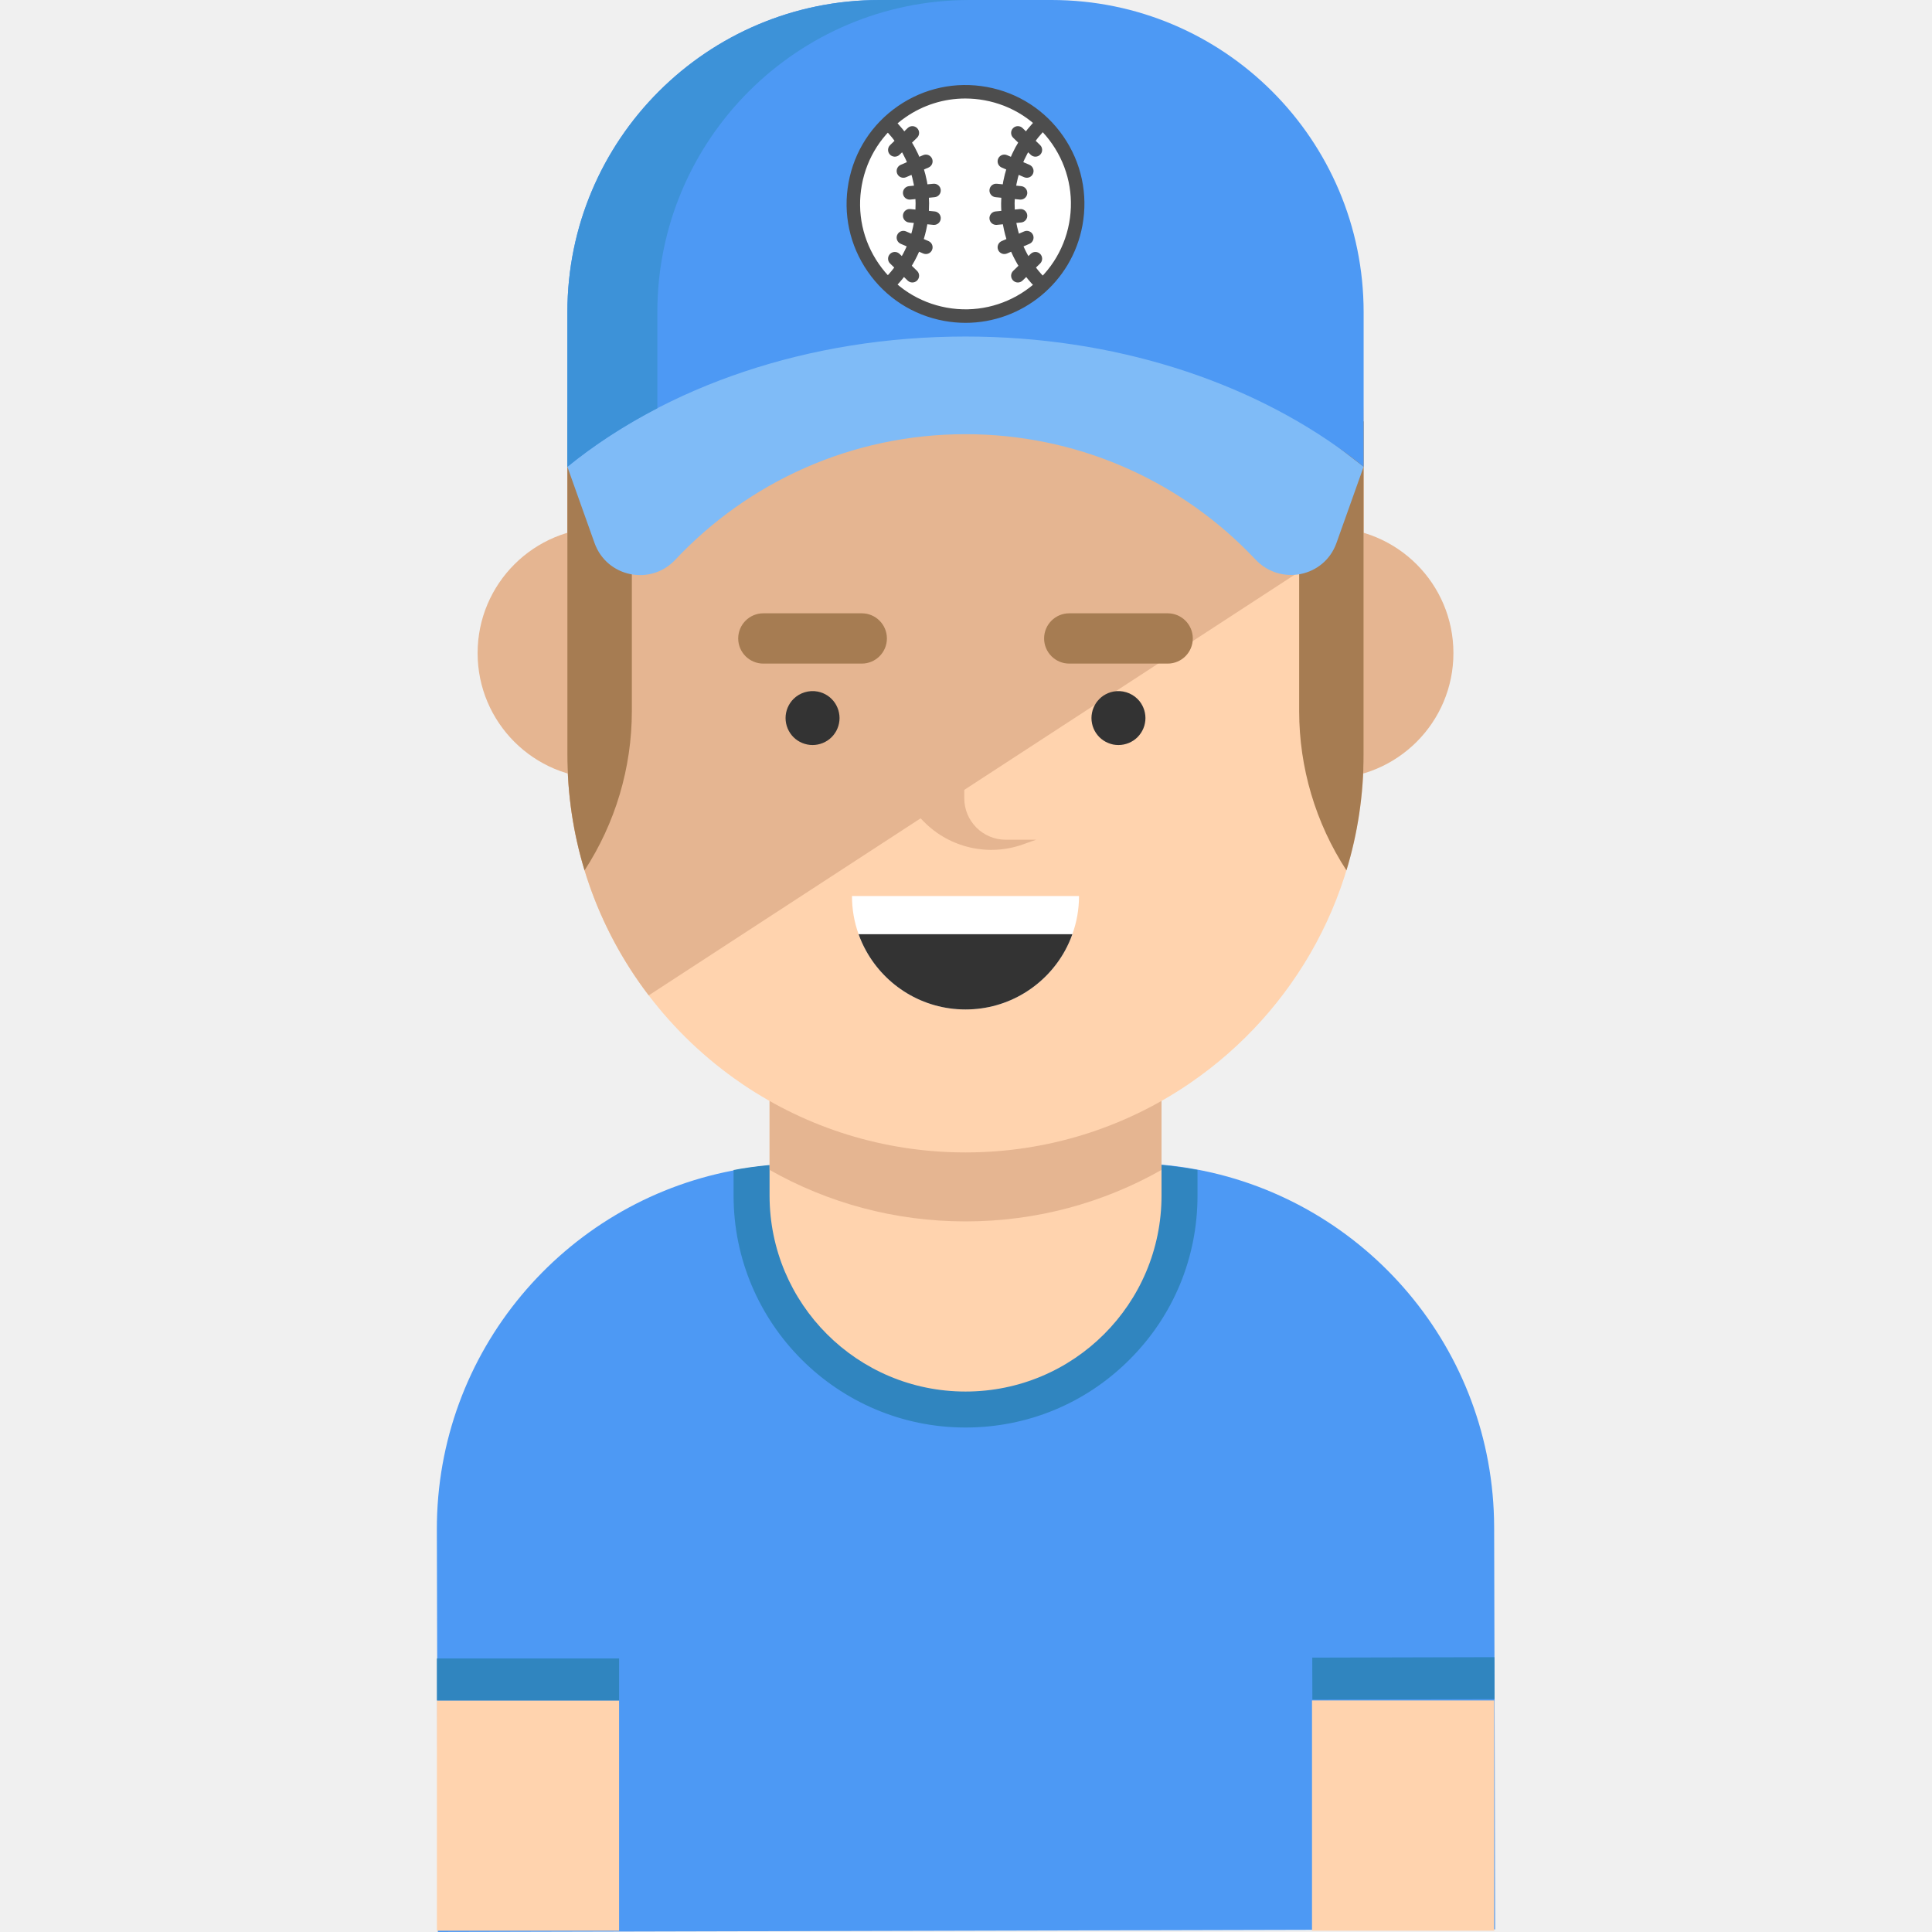
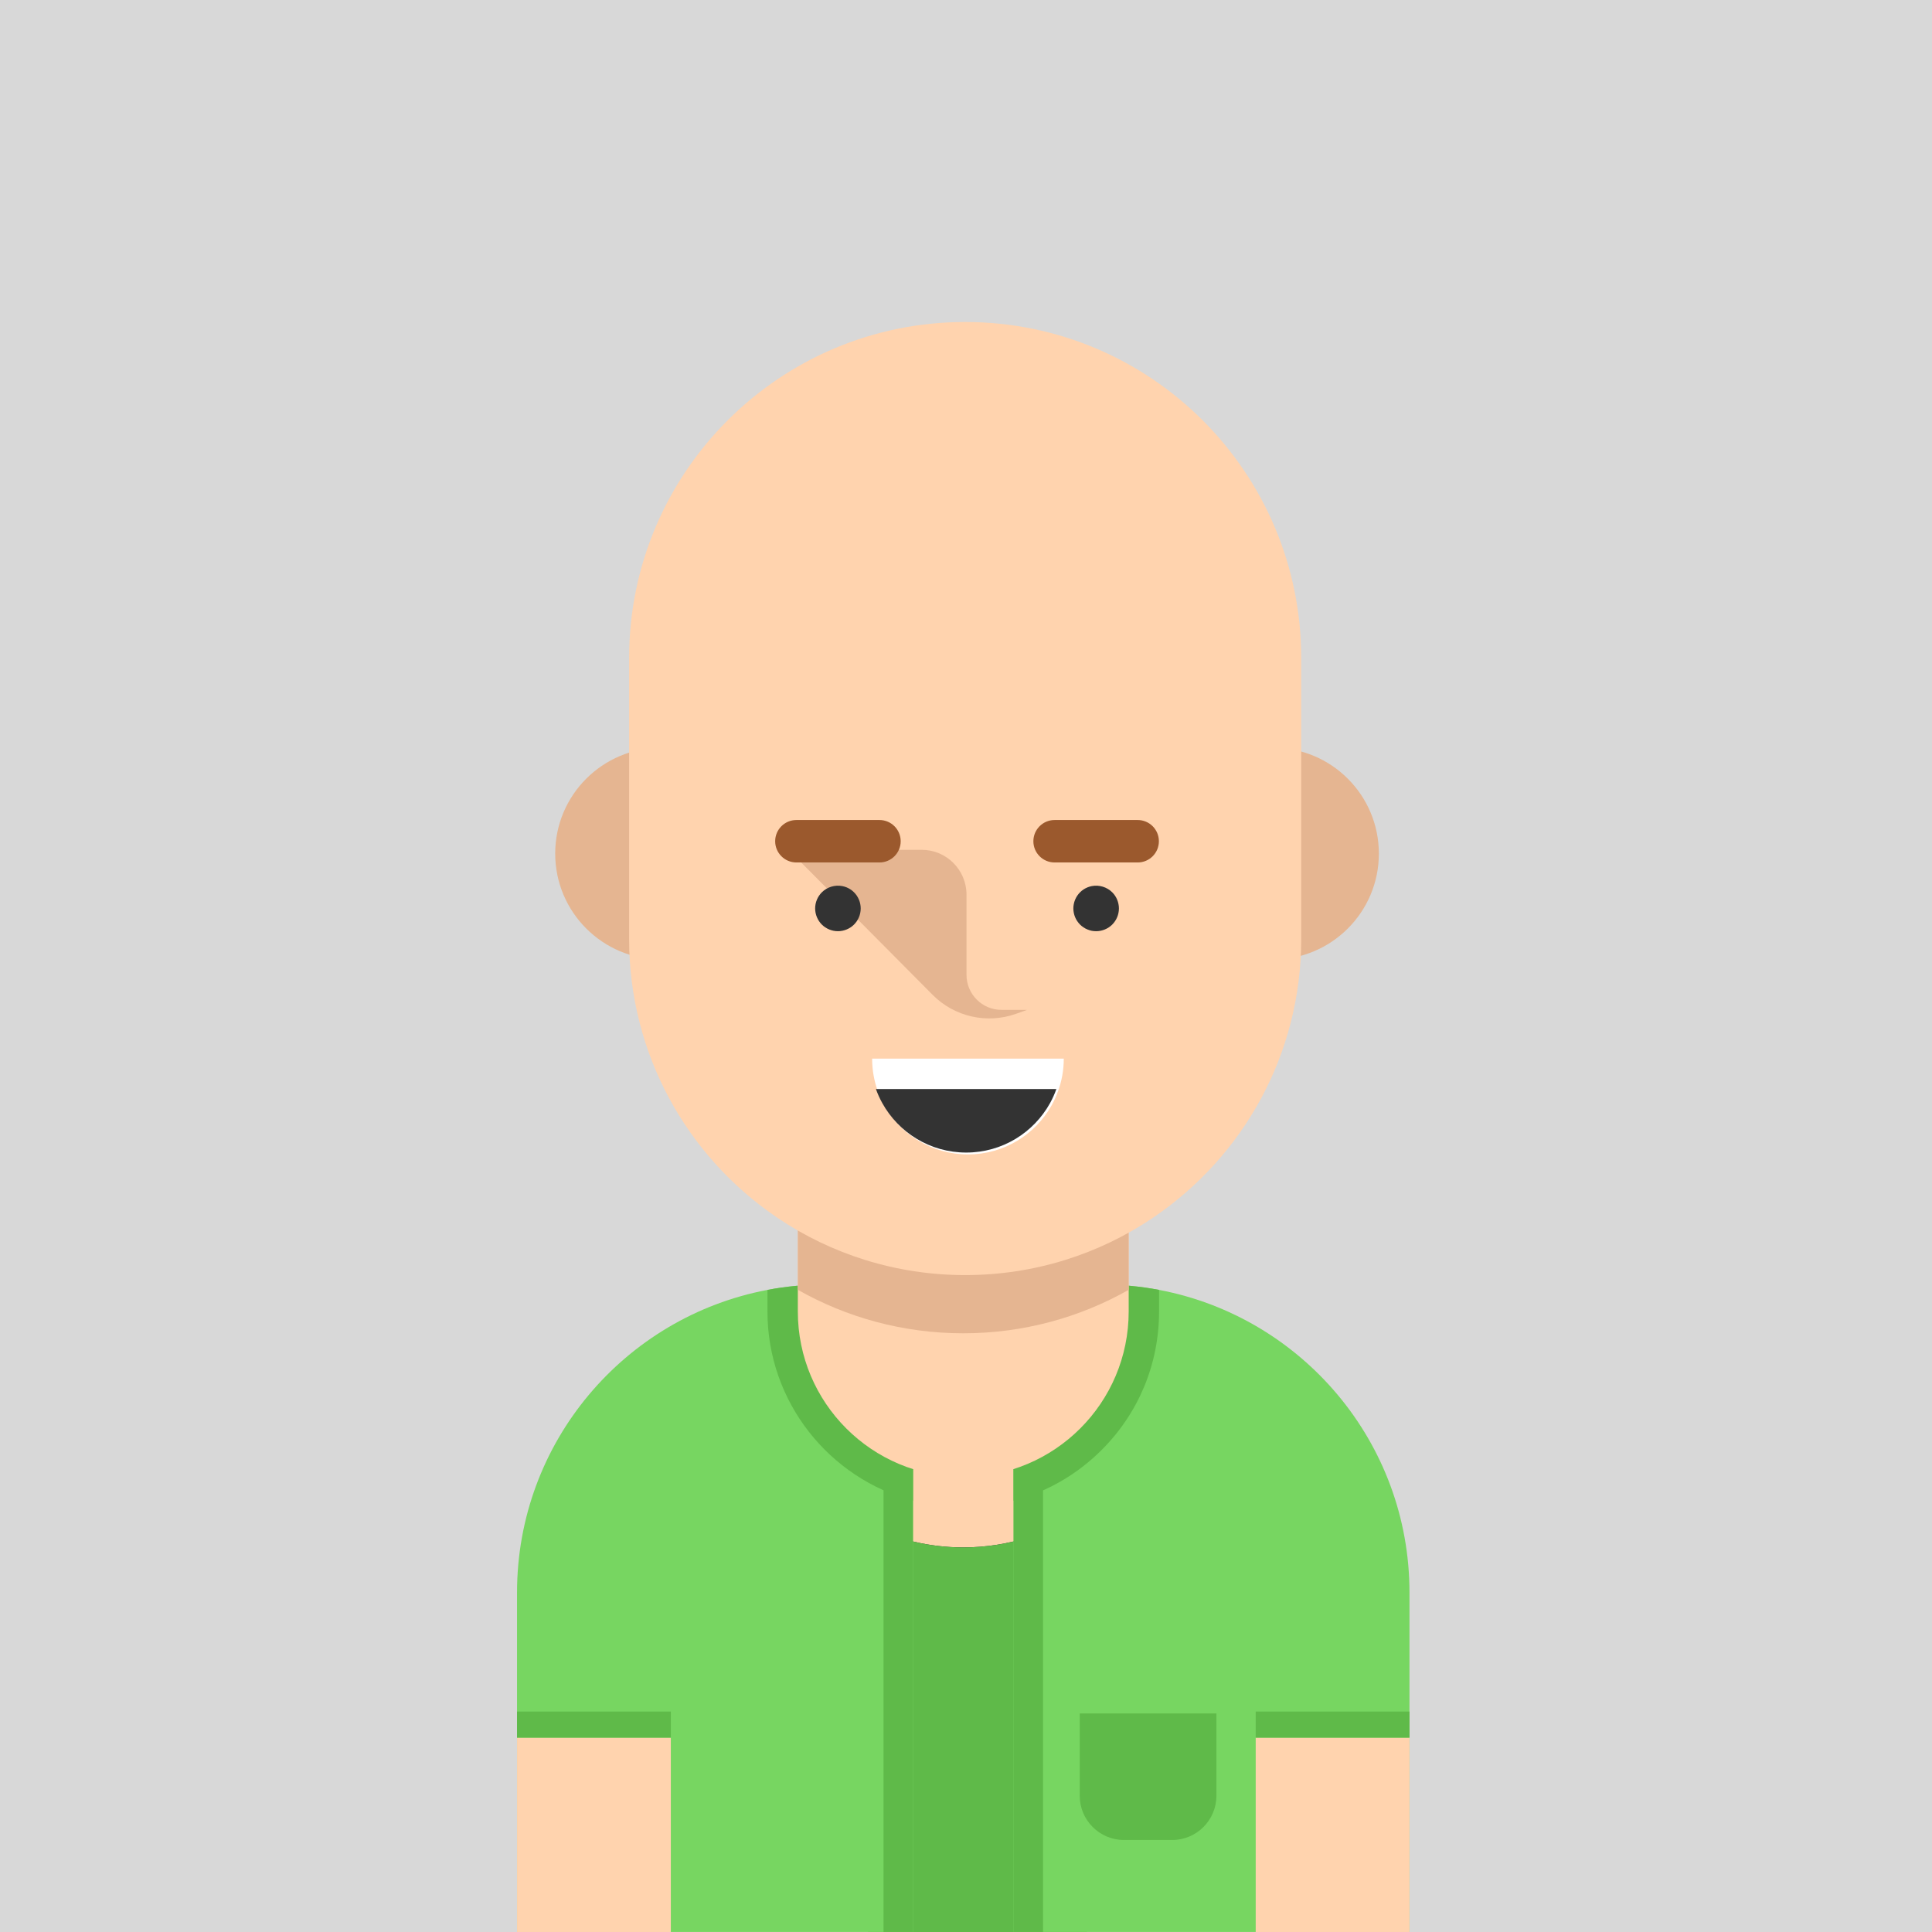
- <svg xmlns="http://www.w3.org/2000/svg" version="1.1" id="Layer_1" x="0px" y="0px" viewBox="0 0 429.47 429.47" style="enable-background:new 0 0 429.47 429.47;" xml:space="preserve">
-   <g>
-     <path style="fill:#4D99F4;" d="M332.138,339.494l0.223,89.39L97.332,429.47l-0.223-89.39c-0.099-39.62,28.219-72.671,65.751-79.864   c4.908-0.942,9.986-1.445,15.166-1.458l72.79-0.181c5.18-0.013,10.261,0.464,15.173,1.382   C303.557,266.965,332.039,299.874,332.138,339.494z" />
-     <rect x="97.119" y="378" style="fill:#FFD3AE;" width="40.5" height="51.18" />
-     <rect x="291.649" y="378" style="fill:#FFD3AE;" width="40.5" height="51.18" />
-     <path style="fill:#3085BF;" d="M266.199,260.087v5.68c0,13.79-5.36,26.73-15.11,36.46c-9.73,9.74-22.68,15.1-36.46,15.1   c-28.43,0-51.56-23.13-51.56-51.56v-5.68c4.91-0.93,9.99-1.42,15.17-1.42h72.79C256.209,258.667,261.289,259.157,266.199,260.087z" />
-     <path style="fill:#FFD3AE;" d="M258.199,236v29.77c0,12.02-4.87,22.92-12.76,30.8c-7.88,7.88-18.78,12.76-30.81,12.76   c-24.06,0-43.56-19.5-43.56-43.56V236H258.199z" />
-     <g>
-       <g>
-         <circle style="fill:#E5B591;" cx="134.06" cy="145.18" r="27.89" />
-         <circle style="fill:#E5B591;" cx="295.195" cy="145.18" r="27.89" />
+ <svg xmlns="http://www.w3.org/2000/svg" width="240px" height="240px" viewBox="0 0 240 240" version="1.1">
+   <defs />
+   <g id="Page-1" stroke="none" stroke-width="1" fill="none" fill-rule="evenodd">
+     <g id="Group-2">
+       <rect id="Rectangle" fill="#D8D8D8" x="0" y="0" width="240" height="240" />
+       <rect id="Rectangle-path" fill="#FFD3AE" fill-rule="nonzero" x="109.166" y="178.098" width="20.637" height="15.094" />
+       <path d="M134.992,187.362 L134.992,239.999 L107.869,239.999 L107.869,189.475 C111.421,191.234 115.425,192.225 119.657,192.225 C125.369,192.225 130.661,190.423 134.992,187.362 Z" id="Shape" fill="#333333" fill-rule="nonzero" />
+       <path d="M134.992,187.362 L134.992,239.999 L107.869,239.999 L107.869,189.475 C111.421,191.234 115.425,192.225 119.657,192.225 C125.369,192.225 130.661,190.423 134.992,187.362 Z" id="Shape" fill="#5FBA49" fill-rule="nonzero" />
+       <path d="M113.412,159.566 L113.412,239.995 L64.228,239.995 L64.228,197.83 C64.228,179.142 77.624,163.585 95.336,160.236 C97.652,159.797 100.049,159.566 102.492,159.566 L113.412,159.566 L113.412,159.566 Z" id="Shape" fill="#77D661" fill-rule="nonzero" />
+       <path d="M175.091,197.83 L175.091,239.995 L125.912,239.995 L125.912,159.566 L136.827,159.566 C139.27,159.566 141.667,159.797 143.983,160.236 C161.695,163.585 175.091,179.142 175.091,197.83 Z" id="Shape" fill="#77D661" fill-rule="nonzero" />
+       <rect id="Rectangle-path" fill="#FFD3AE" fill-rule="nonzero" x="64.228" y="215.857" width="19.104" height="24.142" />
+       <rect id="Rectangle-path" fill="#FFD3AE" fill-rule="nonzero" x="155.988" y="215.857" width="19.104" height="24.142" />
+       <path d="M102.492,159.566 L113.412,159.566 L113.412,186.42 C103.016,183.66 95.336,174.165 95.336,162.915 L95.336,160.236 C97.652,159.797 100.049,159.566 102.492,159.566 Z" id="Shape" fill="#5FBA49" fill-rule="nonzero" />
+       <path d="M143.983,160.236 L143.983,162.915 C143.983,169.42 141.454,175.524 136.855,180.113 C133.78,183.193 130.016,185.344 125.912,186.429 L125.912,159.566 L136.827,159.566 C139.27,159.566 141.667,159.797 143.983,160.236 Z" id="Shape" fill="#5FBA49" fill-rule="nonzero" />
+       <path d="M140.209,148.875 L140.209,162.918 C140.209,168.588 137.912,173.729 134.191,177.446 C130.474,181.163 125.332,183.465 119.658,183.465 C108.308,183.465 99.11,174.267 99.11,162.918 L99.11,148.875 L140.209,148.875 Z" id="Shape" fill="#FFD3AE" fill-rule="nonzero" />
+       <path d="M140.209,148.875 L140.209,160.225 C134.143,163.663 127.129,165.625 119.658,165.625 C112.186,165.625 105.176,163.663 99.11,160.225 L99.11,148.875 L140.209,148.875 L140.209,148.875 Z" id="Shape" fill="#E5B591" fill-rule="nonzero" />
+       <rect id="Rectangle-path" fill="#5FBA49" fill-rule="nonzero" x="109.756" y="182.496" width="3.656" height="57.5" />
+       <rect id="Rectangle-path" fill="#5FBA49" fill-rule="nonzero" x="125.912" y="182.496" width="3.656" height="57.5" />
+       <rect id="Rectangle-path" fill="#5FBA49" fill-rule="nonzero" x="64.228" y="212.613" width="19.105" height="3.243" />
+       <rect id="Rectangle-path" fill="#5FBA49" fill-rule="nonzero" x="155.986" y="212.613" width="19.105" height="3.243" />
+       <path d="M145.605,228.572 L139.63,228.572 C136.591,228.572 134.127,226.108 134.127,223.069 L134.127,212.849 L151.108,212.849 L151.108,223.069 C151.108,226.108 148.644,228.572 145.605,228.572 Z" id="Shape" fill="#5FBA49" fill-rule="nonzero" />
+       <g id="Group" transform="translate(68.71698, 92.83019)" fill-rule="nonzero" fill="#E5B591">
+         <circle id="Oval" cx="13.408" cy="13.208" r="13.156" />
+         <circle id="Oval" cx="89.415" cy="13.208" r="13.156" />
      </g>
-     </g>
-     <path style="fill:#E5B591;" d="M258.199,236v24.06c-12.86,7.29-27.73,11.45-43.57,11.45s-30.7-4.16-43.56-11.45V236H258.199z" />
-     <path style="fill:#FFD3AE;" d="M303.125,93.677v74c0,30.35-15.28,57.13-38.56,73.07c-0.19,0.14-0.39,0.27-0.58,0.4   c-14.1,9.49-31.08,15.03-49.36,15.03s-35.26-5.54-49.36-15.03c-0.19-0.13-0.39-0.26-0.58-0.4c-7.83-5.36-14.75-11.95-20.48-19.48   c-6.29-8.24-11.17-17.63-14.26-27.79c-2.49-8.16-3.82-16.83-3.82-25.8v-74c0-5.55,0.51-10.98,1.49-16.24   c7.63-41.12,43.68-72.26,87.01-72.26c24.44,0,46.57,9.91,62.58,25.92C293.215,47.117,303.125,69.247,303.125,93.677z" />
-     <path style="fill:#E5B591;" d="M291.125,78.667l-3.38,49.12l-143.54,93.48c-11.35-14.87-18.08-33.45-18.08-53.59v-74   c0-5.55,0.51-10.98,1.49-16.24L291.125,78.667z" />
-     <g>
-       <path style="fill:#E5B591;" d="M167.497,144.513h35.044c6.522,0,11.81,5.287,11.81,11.81v21.123c0,5.092,4.128,9.22,9.22,9.22    h6.748l-2.943,1.044c-7.666,2.72-16.214,0.773-21.946-4.999L167.497,144.513z" />
-     </g>
-     <g>
-       <path style="fill:#333333;" d="M180.625,165.616c-1.58,0-3.13-0.64-4.24-1.75c-1.12-1.12-1.76-2.67-1.76-4.25s0.64-3.12,1.76-4.24    c1.39-1.39,3.46-2.03,5.41-1.64c0.39,0.08,0.76,0.19,1.13,0.34c0.36,0.15,0.71,0.34,1.03,0.55c0.33,0.22,0.64,0.47,0.91,0.75    c0.28,0.28,0.53,0.58,0.75,0.91s0.4,0.68,0.55,1.04c0.15,0.36,0.27,0.74,0.34,1.12c0.08,0.39,0.12,0.78,0.12,1.17    s-0.04,0.79-0.12,1.18c-0.07,0.38-0.19,0.76-0.34,1.12s-0.33,0.71-0.55,1.03c-0.22,0.33-0.47,0.64-0.75,0.92    C183.755,164.977,182.205,165.616,180.625,165.616z" />
-       <path style="fill:#333333;" d="M248.625,165.616c-0.39,0-0.79-0.04-1.17-0.11c-0.38-0.08-0.76-0.2-1.12-0.35    c-0.37-0.15-0.71-0.33-1.04-0.55c-0.33-0.22-0.64-0.47-0.91-0.74c-0.28-0.28-0.53-0.59-0.75-0.92c-0.22-0.32-0.4-0.67-0.55-1.03    c-0.15-0.36-0.27-0.74-0.34-1.12c-0.08-0.39-0.12-0.79-0.12-1.18s0.04-0.78,0.12-1.17c0.07-0.38,0.19-0.76,0.34-1.12    s0.33-0.71,0.55-1.04c0.22-0.33,0.47-0.63,0.75-0.91c0.27-0.28,0.58-0.53,0.91-0.75c0.33-0.21,0.67-0.4,1.04-0.55    c0.36-0.15,0.74-0.26,1.12-0.34c1.95-0.39,4.02,0.25,5.41,1.64c0.28,0.28,0.53,0.58,0.75,0.91s0.4,0.68,0.55,1.04    c0.15,0.36,0.27,0.74,0.34,1.12c0.08,0.39,0.12,0.78,0.12,1.17s-0.04,0.79-0.12,1.18c-0.07,0.38-0.19,0.76-0.34,1.12    s-0.33,0.71-0.55,1.03c-0.22,0.33-0.47,0.64-0.75,0.92C251.755,164.977,250.205,165.616,248.625,165.616z" />
-       <path style="fill:#A67C52;" d="M191.563,147.513h-21.875c-3.087,0-5.59-2.503-5.59-5.59l0,0c0-3.087,2.503-5.59,5.59-5.59h21.875    c3.087,0,5.59,2.503,5.59,5.59l0,0C197.153,145.011,194.65,147.513,191.563,147.513z" />
-       <path style="fill:#A67C52;" d="M259.563,147.513h-21.875c-3.087,0-5.59-2.503-5.59-5.59l0,0c0-3.087,2.503-5.59,5.59-5.59h21.875    c3.087,0,5.59,2.503,5.59,5.59l0,0C265.153,145.011,262.65,147.513,259.563,147.513z" />
-     </g>
-     <path style="fill:#FFFFFF;" d="M239.859,199.177c0,2.98-0.52,5.83-1.48,8.49c-0.45,1.28-1.01,2.51-1.65,3.68   c-4.3,7.78-12.58,13.05-22.1,13.05c-9.53,0-17.81-5.27-22.11-13.05c-0.65-1.17-1.21-2.4-1.66-3.68c-0.96-2.66-1.47-5.51-1.47-8.49   H239.859z" />
-     <path style="fill:#333333;" d="M238.379,207.667c-0.45,1.28-1.01,2.51-1.65,3.68c-4.3,7.78-12.58,13.05-22.1,13.05   c-9.53,0-17.81-5.27-22.11-13.05c-0.65-1.17-1.21-2.4-1.66-3.68H238.379z" />
-     <path style="fill:#A67C52;" d="M140.455,90.747v67.33c0,12.569-3.651,24.868-10.51,35.4l0,0c-2.49-8.16-3.82-16.83-3.82-25.8v-74   L140.455,90.747z" />
-     <path style="fill:#A67C52;" d="M288.795,90.747v67.33c0,12.569,3.651,24.868,10.51,35.4l0,0c2.49-8.16,3.82-16.83,3.82-25.8v-74   L288.795,90.747z" />
-     <path style="fill:#7FBBF7;" d="M202.455,26l-76.33,77.767l6.038,16.943c2.697,7.569,12.437,9.591,17.938,3.733   c16.142-17.191,39.079-27.927,64.524-27.927c24.44,0,46.57,9.91,62.58,25.92c0.637,0.637,1.264,1.284,1.882,1.94   c5.533,5.879,15.291,3.931,18-3.674l6.037-16.946L202.455,26z" />
-     <path style="fill:#4D99F4;" d="M126.125,69.395v34.372c21.88-17.8,53.43-28.96,88.5-28.96c33.04,0,62.95,9.91,84.59,25.92   c1.34,0.99,2.64,2,3.91,3.03V69.395C303.125,31.069,272.056,0,233.73,0h-38.21C157.194,0,126.125,31.069,126.125,69.395z" />
-     <g>
-       <path style="fill:#3D92D8;" d="M146.125,69.395C146.125,31.069,177.194,0,215.52,0h-20c-38.326,0-69.395,31.069-69.395,69.395    v34.372c5.984-4.868,12.695-9.235,20-13.017V69.395z" />
-     </g>
-     <circle style="fill:#FFFFFF;" cx="214.625" cy="45.333" r="24.813" />
-     <rect x="97.119" y="368.667" style="fill:#3085BF;" width="40.5" height="9.333" />
-     <rect x="291.717" y="368.426" transform="matrix(1 -0.0025 0.0025 1 -0.9318 0.7811)" style="fill:#3085BF;" width="40.5" height="9.333" />
-     <g>
-       <path style="fill:#4D4D4D;" d="M214.637,71.766c-1.574,0-3.168-0.141-4.771-0.435c-6.944-1.271-12.978-5.171-16.989-10.98    c-4.012-5.809-5.521-12.833-4.25-19.777s5.17-12.978,10.979-16.989s12.832-5.52,19.777-4.25    c6.943,1.271,12.978,5.171,16.989,10.98s5.521,12.833,4.249,19.777C238.292,62.826,227.145,71.766,214.637,71.766z     M214.575,21.897c-4.71,0-9.305,1.423-13.264,4.156c-5.149,3.556-8.606,8.905-9.733,15.061s0.21,12.382,3.767,17.532    c3.556,5.15,8.905,8.607,15.061,9.733c12.708,2.327,24.939-6.12,27.265-18.827c1.127-6.156-0.211-12.382-3.767-17.532    c-3.557-5.15-8.905-8.606-15.062-9.733C217.42,22.026,215.993,21.897,214.575,21.897z" />
-       <path style="fill:#4D4D4D;" d="M198.397,64.402l-2.074-2.167c3.568-3.417,5.928-7.802,6.822-12.683    c1.42-7.757-1.131-15.653-6.823-21.123l2.079-2.163c6.419,6.169,9.296,15.077,7.695,23.827    C205.087,55.598,202.425,60.547,198.397,64.402z" />
-       <path style="fill:#4D4D4D;" d="M198.911,34.826c-0.391,0-0.782-0.152-1.076-0.455c-0.577-0.594-0.563-1.544,0.031-2.121l3.9-3.785    c0.594-0.576,1.544-0.563,2.121,0.032s0.563,1.544-0.031,2.121l-3.9,3.785C199.664,34.685,199.287,34.826,198.911,34.826z" />
-       <path style="fill:#4D4D4D;" d="M200.82,39.515c-0.581,0-1.134-0.34-1.378-0.907c-0.328-0.761,0.023-1.643,0.784-1.971l4.992-2.151    c0.764-0.328,1.645,0.024,1.971,0.784c0.328,0.761-0.023,1.643-0.784,1.971l-4.992,2.151    C201.219,39.475,201.018,39.515,200.82,39.515z" />
-       <path style="fill:#4D4D4D;" d="M202.215,44.371c-0.762,0-1.415-0.579-1.491-1.353c-0.081-0.824,0.521-1.559,1.346-1.64    l5.409-0.531c0.823-0.08,1.558,0.521,1.639,1.346c0.081,0.824-0.521,1.559-1.346,1.64l-5.409,0.531    C202.313,44.369,202.264,44.371,202.215,44.371z" />
-       <path style="fill:#4D4D4D;" d="M202.811,62.793c-0.376,0-0.753-0.141-1.045-0.424l-3.9-3.785    c-0.594-0.577-0.608-1.527-0.031-2.121c0.576-0.594,1.527-0.608,2.121-0.032l3.9,3.785c0.594,0.577,0.608,1.527,0.031,2.121    C203.593,62.64,203.202,62.793,202.811,62.793z" />
-       <path style="fill:#4D4D4D;" d="M205.81,56.47c-0.198,0-0.399-0.04-0.593-0.123l-4.992-2.151c-0.761-0.328-1.112-1.21-0.784-1.971    s1.21-1.112,1.971-0.784l4.992,2.151c0.761,0.328,1.112,1.21,0.784,1.971C206.944,56.13,206.391,56.47,205.81,56.47z" />
-       <path style="fill:#4D4D4D;" d="M207.627,49.993c-0.049,0-0.099-0.002-0.148-0.007l-5.409-0.531    c-0.825-0.081-1.427-0.815-1.346-1.64c0.081-0.825,0.818-1.429,1.639-1.346L207.772,47c0.825,0.081,1.427,0.815,1.346,1.64    C209.042,49.414,208.39,49.993,207.627,49.993z" />
-       <path style="fill:#4D4D4D;" d="M230.676,64.402c-4.027-3.855-6.689-8.803-7.699-14.309c-1.602-8.751,1.275-17.658,7.695-23.827    l2.078,2.163c-5.691,5.47-8.242,13.366-6.822,21.124c0.896,4.881,3.254,9.267,6.822,12.683L230.676,64.402z" />
-       <path style="fill:#4D4D4D;" d="M230.163,34.826c-0.377,0-0.753-0.141-1.045-0.424l-3.899-3.785    c-0.595-0.577-0.608-1.527-0.031-2.121s1.526-0.608,2.121-0.031l3.899,3.785c0.595,0.577,0.608,1.527,0.031,2.121    C230.945,34.674,230.554,34.826,230.163,34.826z" />
-       <path style="fill:#4D4D4D;" d="M228.252,39.515c-0.198,0-0.399-0.04-0.593-0.123l-4.991-2.15c-0.761-0.328-1.111-1.21-0.784-1.971    c0.328-0.761,1.21-1.111,1.972-0.784l4.991,2.151c0.761,0.328,1.111,1.21,0.784,1.971    C229.386,39.175,228.834,39.515,228.252,39.515z" />
-       <path style="fill:#4D4D4D;" d="M226.859,44.371c-0.049,0-0.099-0.002-0.148-0.007l-5.409-0.531    c-0.824-0.081-1.428-0.815-1.347-1.64c0.081-0.824,0.811-1.428,1.64-1.346l5.409,0.531c0.824,0.081,1.428,0.815,1.347,1.64    C228.274,43.792,227.622,44.371,226.859,44.371z" />
-       <path style="fill:#4D4D4D;" d="M226.263,62.793c-0.392,0-0.782-0.152-1.076-0.455c-0.577-0.594-0.563-1.544,0.031-2.121    l3.899-3.785c0.596-0.577,1.545-0.563,2.121,0.031c0.577,0.594,0.563,1.544-0.031,2.121l-3.899,3.785    C227.016,62.652,226.64,62.793,226.263,62.793z" />
-       <path style="fill:#4D4D4D;" d="M223.263,56.47c-0.581,0-1.134-0.34-1.379-0.907c-0.327-0.761,0.023-1.643,0.784-1.971l4.991-2.15    c0.759-0.328,1.643,0.023,1.972,0.784c0.327,0.761-0.023,1.643-0.784,1.971l-4.991,2.151    C223.663,56.43,223.461,56.47,223.263,56.47z" />
-       <path style="fill:#4D4D4D;" d="M221.446,49.993c-0.763,0-1.415-0.579-1.491-1.353c-0.081-0.824,0.522-1.559,1.347-1.64    l5.409-0.531c0.821-0.081,1.559,0.522,1.64,1.346s-0.522,1.559-1.347,1.64l-5.409,0.531    C221.544,49.991,221.495,49.993,221.446,49.993z" />
+       <path d="M143.179,151.307 C136.528,155.783 128.519,158.396 119.896,158.396 C111.274,158.396 103.264,155.783 96.613,151.307 C96.524,151.245 96.429,151.184 96.34,151.118 C85.358,143.599 78.151,130.967 78.151,116.651 L78.151,106.038 L78.151,81.745 C78.151,58.69 96.841,40 119.896,40 L119.896,40 C142.951,40 161.642,58.69 161.642,81.745 L161.642,106.038 L161.642,116.651 C161.642,130.967 154.434,143.599 143.453,151.118 C143.363,151.184 143.269,151.245 143.179,151.307 Z" id="Shape" fill="#FFD3AE" fill-rule="nonzero" />
+       <path d="M97.962,105.566 L114.492,105.566 C117.569,105.566 120.063,108.06 120.063,111.137 L120.063,121.1 C120.063,123.502 122.01,125.45 124.412,125.45 L127.595,125.45 L126.207,125.942 C122.591,127.225 118.559,126.307 115.855,123.584 L97.962,105.566 Z" id="Shape" fill="#E5B591" fill-rule="nonzero" />
+       <g id="Group" transform="translate(96.07547, 101.7925)" fill-rule="nonzero">
+         <path d="M8.015,13.885 C7.27,13.885 6.539,13.583 6.015,13.06 C5.487,12.532 5.185,11.8 5.185,11.055 C5.185,10.31 5.487,9.583 6.015,9.055 C6.671,8.4 7.647,8.098 8.567,8.282 C8.751,8.319 8.925,8.371 9.1,8.442 C9.27,8.513 9.435,8.602 9.586,8.701 C9.742,8.805 9.888,8.923 10.015,9.055 C10.147,9.187 10.265,9.329 10.369,9.484 C10.473,9.64 10.558,9.805 10.628,9.975 C10.699,10.145 10.756,10.324 10.789,10.503 C10.826,10.687 10.845,10.871 10.845,11.055 C10.845,11.239 10.826,11.428 10.789,11.612 C10.756,11.791 10.699,11.97 10.628,12.14 C10.558,12.31 10.473,12.475 10.369,12.626 C10.265,12.782 10.147,12.928 10.015,13.06 C9.492,13.583 8.76,13.885 8.015,13.885 Z" id="Shape" fill="#333333" />
+         <path d="M40.091,13.885 C39.907,13.885 39.718,13.867 39.539,13.833 C39.359,13.796 39.18,13.739 39.01,13.668 C38.836,13.598 38.675,13.513 38.52,13.409 C38.364,13.305 38.218,13.187 38.091,13.06 C37.958,12.928 37.841,12.782 37.737,12.626 C37.633,12.475 37.548,12.31 37.477,12.14 C37.407,11.97 37.35,11.791 37.317,11.612 C37.279,11.428 37.26,11.239 37.26,11.055 C37.26,10.871 37.279,10.687 37.317,10.503 C37.35,10.324 37.407,10.145 37.477,9.975 C37.548,9.805 37.633,9.64 37.737,9.484 C37.841,9.329 37.958,9.187 38.091,9.055 C38.218,8.923 38.364,8.805 38.52,8.701 C38.675,8.602 38.836,8.513 39.01,8.442 C39.18,8.371 39.359,8.319 39.539,8.282 C40.458,8.098 41.435,8.4 42.091,9.055 C42.223,9.187 42.341,9.329 42.444,9.484 C42.548,9.64 42.633,9.805 42.704,9.975 C42.775,10.145 42.831,10.324 42.864,10.503 C42.902,10.687 42.921,10.871 42.921,11.055 C42.921,11.239 42.902,11.428 42.864,11.612 C42.831,11.791 42.775,11.97 42.704,12.14 C42.633,12.31 42.548,12.475 42.444,12.626 C42.341,12.782 42.223,12.928 42.091,13.06 C41.567,13.583 40.836,13.885 40.091,13.885 Z" id="Shape" fill="#333333" />
+         <path d="M13.174,5.346 L2.856,5.346 C1.4,5.346 0.219,4.165 0.219,2.709 L0.219,2.709 C0.219,1.253 1.4,0.072 2.856,0.072 L13.174,0.072 C14.63,0.072 15.811,1.253 15.811,2.709 L15.811,2.709 C15.811,4.166 14.631,5.346 13.174,5.346 Z" id="Shape" fill="#9B592D" />
+         <path d="M45.25,5.346 L34.931,5.346 C33.475,5.346 32.294,4.165 32.294,2.709 L32.294,2.709 C32.294,1.253 33.475,0.072 34.931,0.072 L45.25,0.072 C46.706,0.072 47.886,1.253 47.886,2.709 L47.886,2.709 C47.886,4.166 46.706,5.346 45.25,5.346 Z" id="Shape" fill="#9B592D" />
+       </g>
+       <path d="M132.146,131.509 C132.146,132.915 131.901,134.259 131.448,135.514 C131.236,136.118 130.972,136.698 130.67,137.25 C128.642,140.92 124.736,143.406 120.245,143.406 C115.75,143.406 111.844,140.92 109.816,137.25 C109.509,136.698 109.245,136.118 109.033,135.514 C108.58,134.259 108.34,132.915 108.34,131.509 L132.146,131.509 Z" id="Shape" fill="#FFFFFF" fill-rule="nonzero" />
+       <path d="M131.226,135.283 C131.014,135.887 130.75,136.467 130.448,137.019 C128.42,140.689 124.514,143.175 120.024,143.175 C115.528,143.175 111.623,140.689 109.594,137.019 C109.288,136.467 109.024,135.887 108.811,135.283 L131.226,135.283 Z" id="Shape" fill="#333333" fill-rule="nonzero" />
    </g>
  </g>
-   <g>
- </g>
-   <g>
- </g>
-   <g>
- </g>
-   <g>
- </g>
-   <g>
- </g>
-   <g>
- </g>
-   <g>
- </g>
-   <g>
- </g>
-   <g>
- </g>
-   <g>
- </g>
-   <g>
- </g>
-   <g>
- </g>
-   <g>
- </g>
-   <g>
- </g>
-   <g>
- </g>
</svg>
